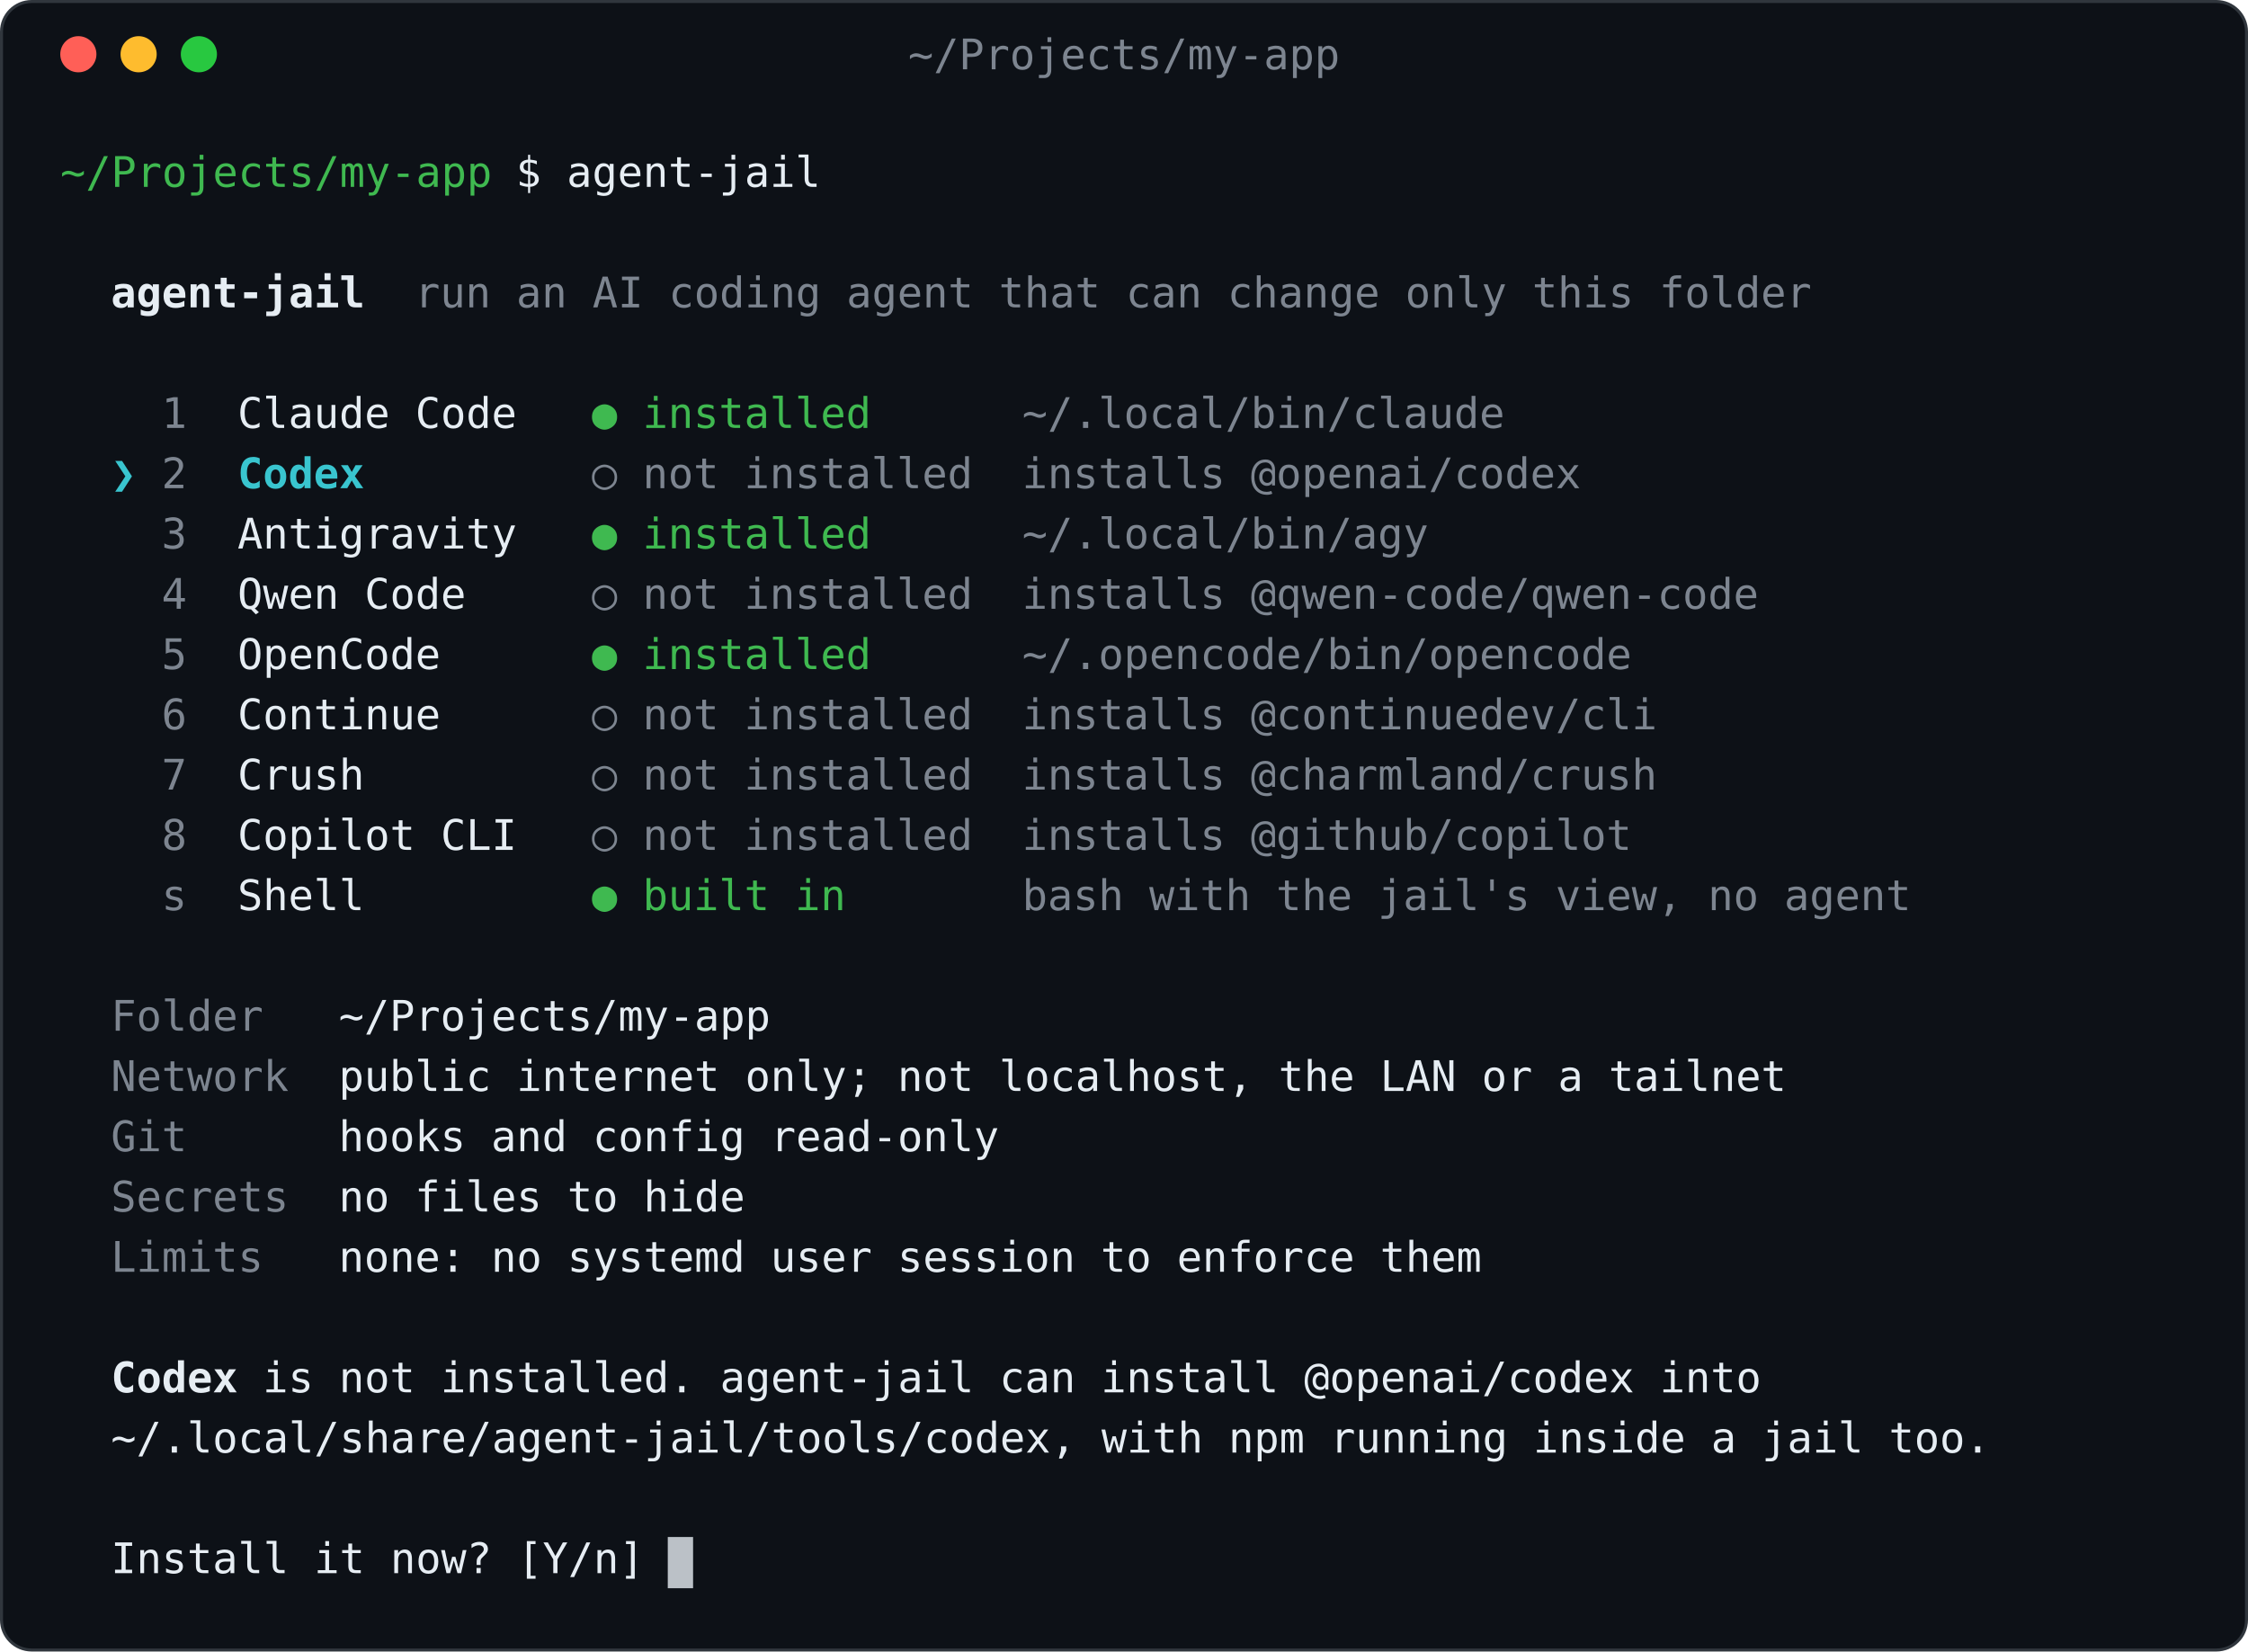
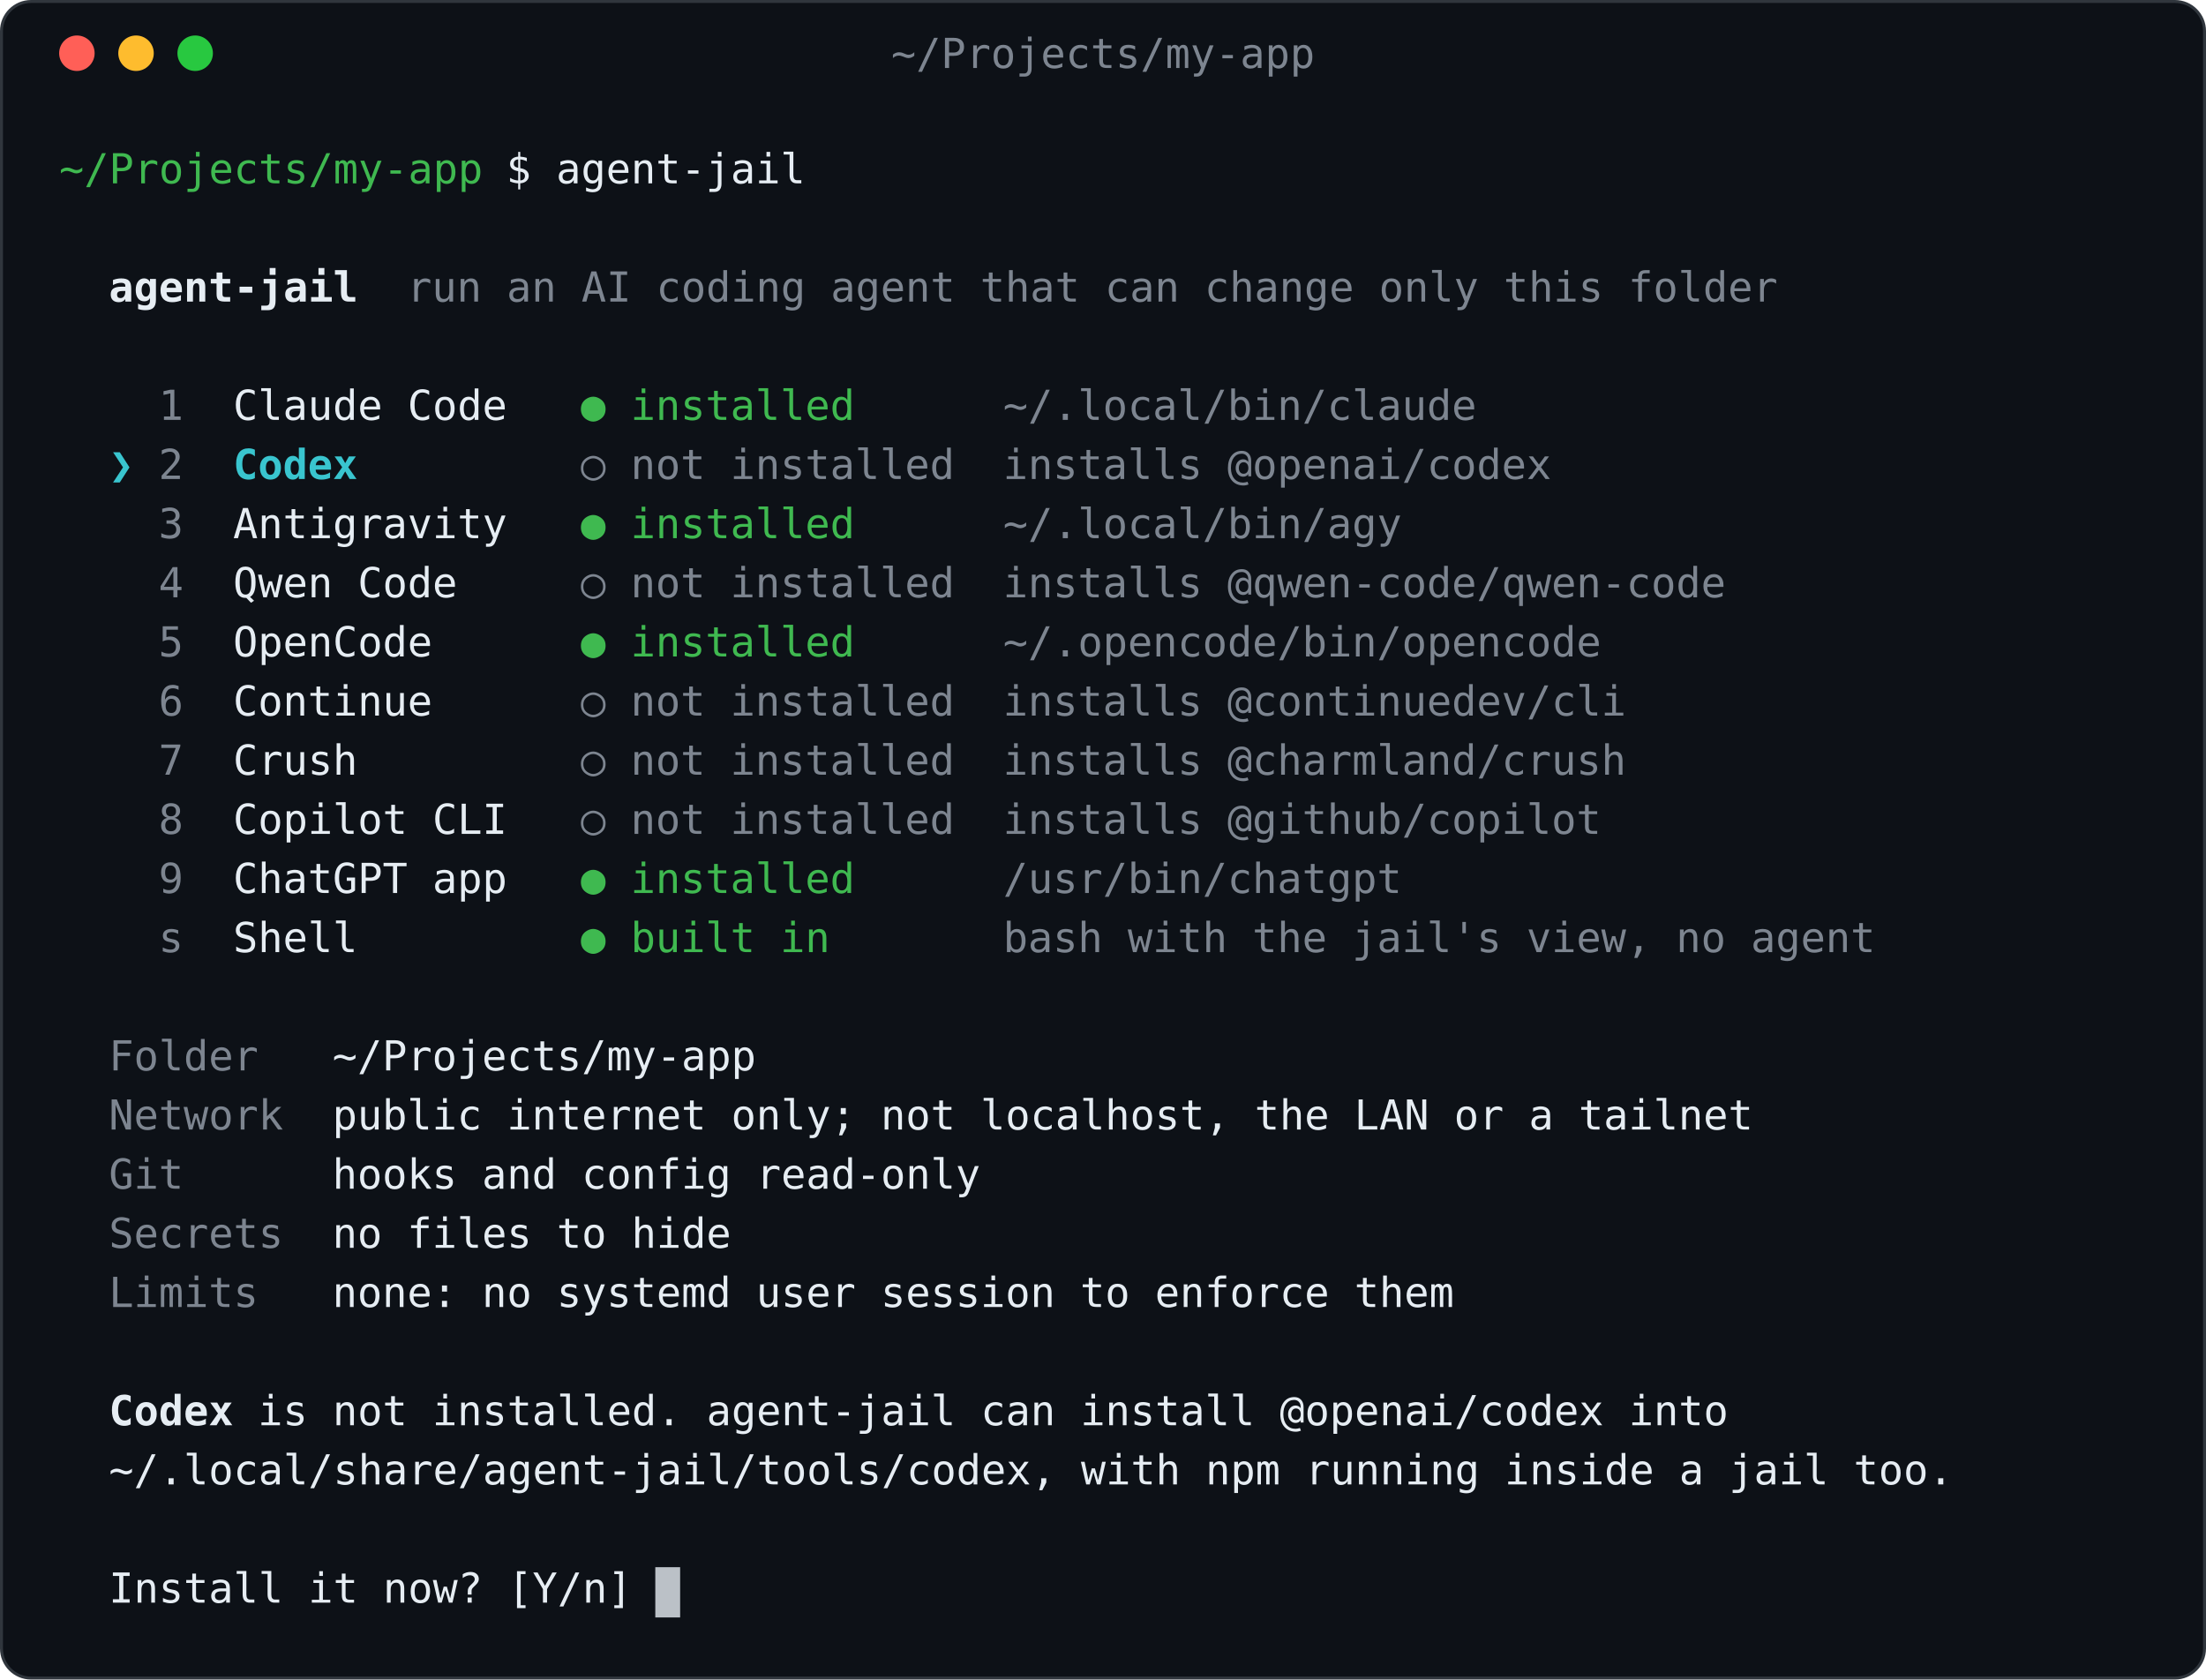
- <svg xmlns="http://www.w3.org/2000/svg" xml:space="preserve" width="746" height="548" viewBox="0 0 746 548" role="img" aria-label="The agent-jail picker: eight coding agents, whether each is installed, and an offer to install Codex inside the jail">
+ <svg xmlns="http://www.w3.org/2000/svg" xml:space="preserve" width="746" height="568" viewBox="0 0 746 568" role="img" aria-label="The agent-jail picker: nine coding agents, whether each is installed, and an offer to install Codex inside the jail">
  <style>text{font:14px ui-monospace, SFMono-Regular, "SF Mono", Menlo, Consolas, "DejaVu Sans Mono", "Liberation Mono", monospace;fill:#e6edf3;white-space:pre}.bold{font-weight:700}.cdim{fill:#7d8590}.c32{fill:#3fb950}.c36{fill:#39c5cf}</style>
-   <rect x="0.5" y="0.5" width="745" height="547" rx="10" fill="#0d1117" stroke="#30363d" />
+   <rect x="0.5" y="0.5" width="745" height="567" rx="10" fill="#0d1117" stroke="#30363d" />
  <circle cx="26" cy="18" r="6" fill="#ff5f57" />
  <circle cx="46" cy="18" r="6" fill="#febc2e" />
  <circle cx="66" cy="18" r="6" fill="#28c840" />
  <text x="373" y="23" text-anchor="middle" class="cdim">~/Projects/my-app</text>
  <text x="20.0" y="62" class="c32">~/Projects/my-app</text>
  <text x="171.2" y="62">$ agent-jail</text>
  <text x="36.8" y="102" class="bold">agent-jail</text>
  <text x="137.6" y="102" class="cdim">run an AI coding agent that can change only this folder</text>
  <text x="53.6" y="142" class="cdim">1</text>
  <text x="78.8" y="142">Claude Code</text>
  <text x="196.4" y="142" class="c32">● installed</text>
  <text x="339.2" y="142" class="cdim">~/.local/bin/claude</text>
  <text x="36.8" y="162" class="c36">❯</text>
  <text x="53.6" y="162" class="cdim">2</text>
  <text x="78.8" y="162" class="bold c36">Codex</text>
  <text x="196.4" y="162" class="cdim">○ not installed</text>
  <text x="339.2" y="162" class="cdim">installs @openai/codex</text>
  <text x="53.6" y="182" class="cdim">3</text>
  <text x="78.8" y="182">Antigravity</text>
  <text x="196.4" y="182" class="c32">● installed</text>
  <text x="339.2" y="182" class="cdim">~/.local/bin/agy</text>
  <text x="53.6" y="202" class="cdim">4</text>
  <text x="78.8" y="202">Qwen Code</text>
  <text x="196.4" y="202" class="cdim">○ not installed</text>
  <text x="339.2" y="202" class="cdim">installs @qwen-code/qwen-code</text>
  <text x="53.6" y="222" class="cdim">5</text>
  <text x="78.8" y="222">OpenCode</text>
  <text x="196.4" y="222" class="c32">● installed</text>
  <text x="339.2" y="222" class="cdim">~/.opencode/bin/opencode</text>
  <text x="53.6" y="242" class="cdim">6</text>
  <text x="78.8" y="242">Continue</text>
  <text x="196.4" y="242" class="cdim">○ not installed</text>
  <text x="339.2" y="242" class="cdim">installs @continuedev/cli</text>
  <text x="53.6" y="262" class="cdim">7</text>
  <text x="78.8" y="262">Crush</text>
  <text x="196.4" y="262" class="cdim">○ not installed</text>
  <text x="339.2" y="262" class="cdim">installs @charmland/crush</text>
  <text x="53.6" y="282" class="cdim">8</text>
  <text x="78.8" y="282">Copilot CLI</text>
  <text x="196.4" y="282" class="cdim">○ not installed</text>
  <text x="339.2" y="282" class="cdim">installs @github/copilot</text>
-   <text x="53.6" y="302" class="cdim">s</text>
-   <text x="78.8" y="302">Shell</text>
-   <text x="196.4" y="302" class="c32">● built in</text>
-   <text x="339.2" y="302" class="cdim">bash with the jail's view, no agent</text>
-   <text x="36.8" y="342" class="cdim">Folder</text>
-   <text x="112.4" y="342">~/Projects/my-app</text>
-   <text x="36.8" y="362" class="cdim">Network</text>
-   <text x="112.4" y="362">public internet only; not localhost, the LAN or a tailnet</text>
-   <text x="36.8" y="382" class="cdim">Git</text>
-   <text x="112.4" y="382">hooks and config read-only</text>
-   <text x="36.8" y="402" class="cdim">Secrets</text>
-   <text x="112.4" y="402">no files to hide</text>
-   <text x="36.8" y="422" class="cdim">Limits</text>
-   <text x="112.4" y="422">none: no systemd user session to enforce them</text>
-   <text x="36.8" y="462" class="bold">Codex</text>
-   <text x="87.2" y="462">is not installed. agent-jail can install @openai/codex into</text>
-   <text x="36.8" y="482">~/.local/share/agent-jail/tools/codex, with npm running inside a jail too.</text>
-   <text x="36.8" y="522">Install it now? [Y/n]</text>
-   <rect x="221.6" y="510" width="8.4" height="17" fill="#e6edf3" opacity="0.8" />
+   <text x="53.6" y="302" class="cdim">9</text>
+   <text x="78.8" y="302">ChatGPT app</text>
+   <text x="196.4" y="302" class="c32">● installed</text>
+   <text x="339.2" y="302" class="cdim">/usr/bin/chatgpt</text>
+   <text x="53.6" y="322" class="cdim">s</text>
+   <text x="78.8" y="322">Shell</text>
+   <text x="196.4" y="322" class="c32">● built in</text>
+   <text x="339.2" y="322" class="cdim">bash with the jail's view, no agent</text>
+   <text x="36.8" y="362" class="cdim">Folder</text>
+   <text x="112.4" y="362">~/Projects/my-app</text>
+   <text x="36.8" y="382" class="cdim">Network</text>
+   <text x="112.4" y="382">public internet only; not localhost, the LAN or a tailnet</text>
+   <text x="36.8" y="402" class="cdim">Git</text>
+   <text x="112.4" y="402">hooks and config read-only</text>
+   <text x="36.8" y="422" class="cdim">Secrets</text>
+   <text x="112.4" y="422">no files to hide</text>
+   <text x="36.8" y="442" class="cdim">Limits</text>
+   <text x="112.4" y="442">none: no systemd user session to enforce them</text>
+   <text x="36.8" y="482" class="bold">Codex</text>
+   <text x="87.2" y="482">is not installed. agent-jail can install @openai/codex into</text>
+   <text x="36.8" y="502">~/.local/share/agent-jail/tools/codex, with npm running inside a jail too.</text>
+   <text x="36.8" y="542">Install it now? [Y/n]</text>
+   <rect x="221.6" y="530" width="8.4" height="17" fill="#e6edf3" opacity="0.8" />
</svg>
